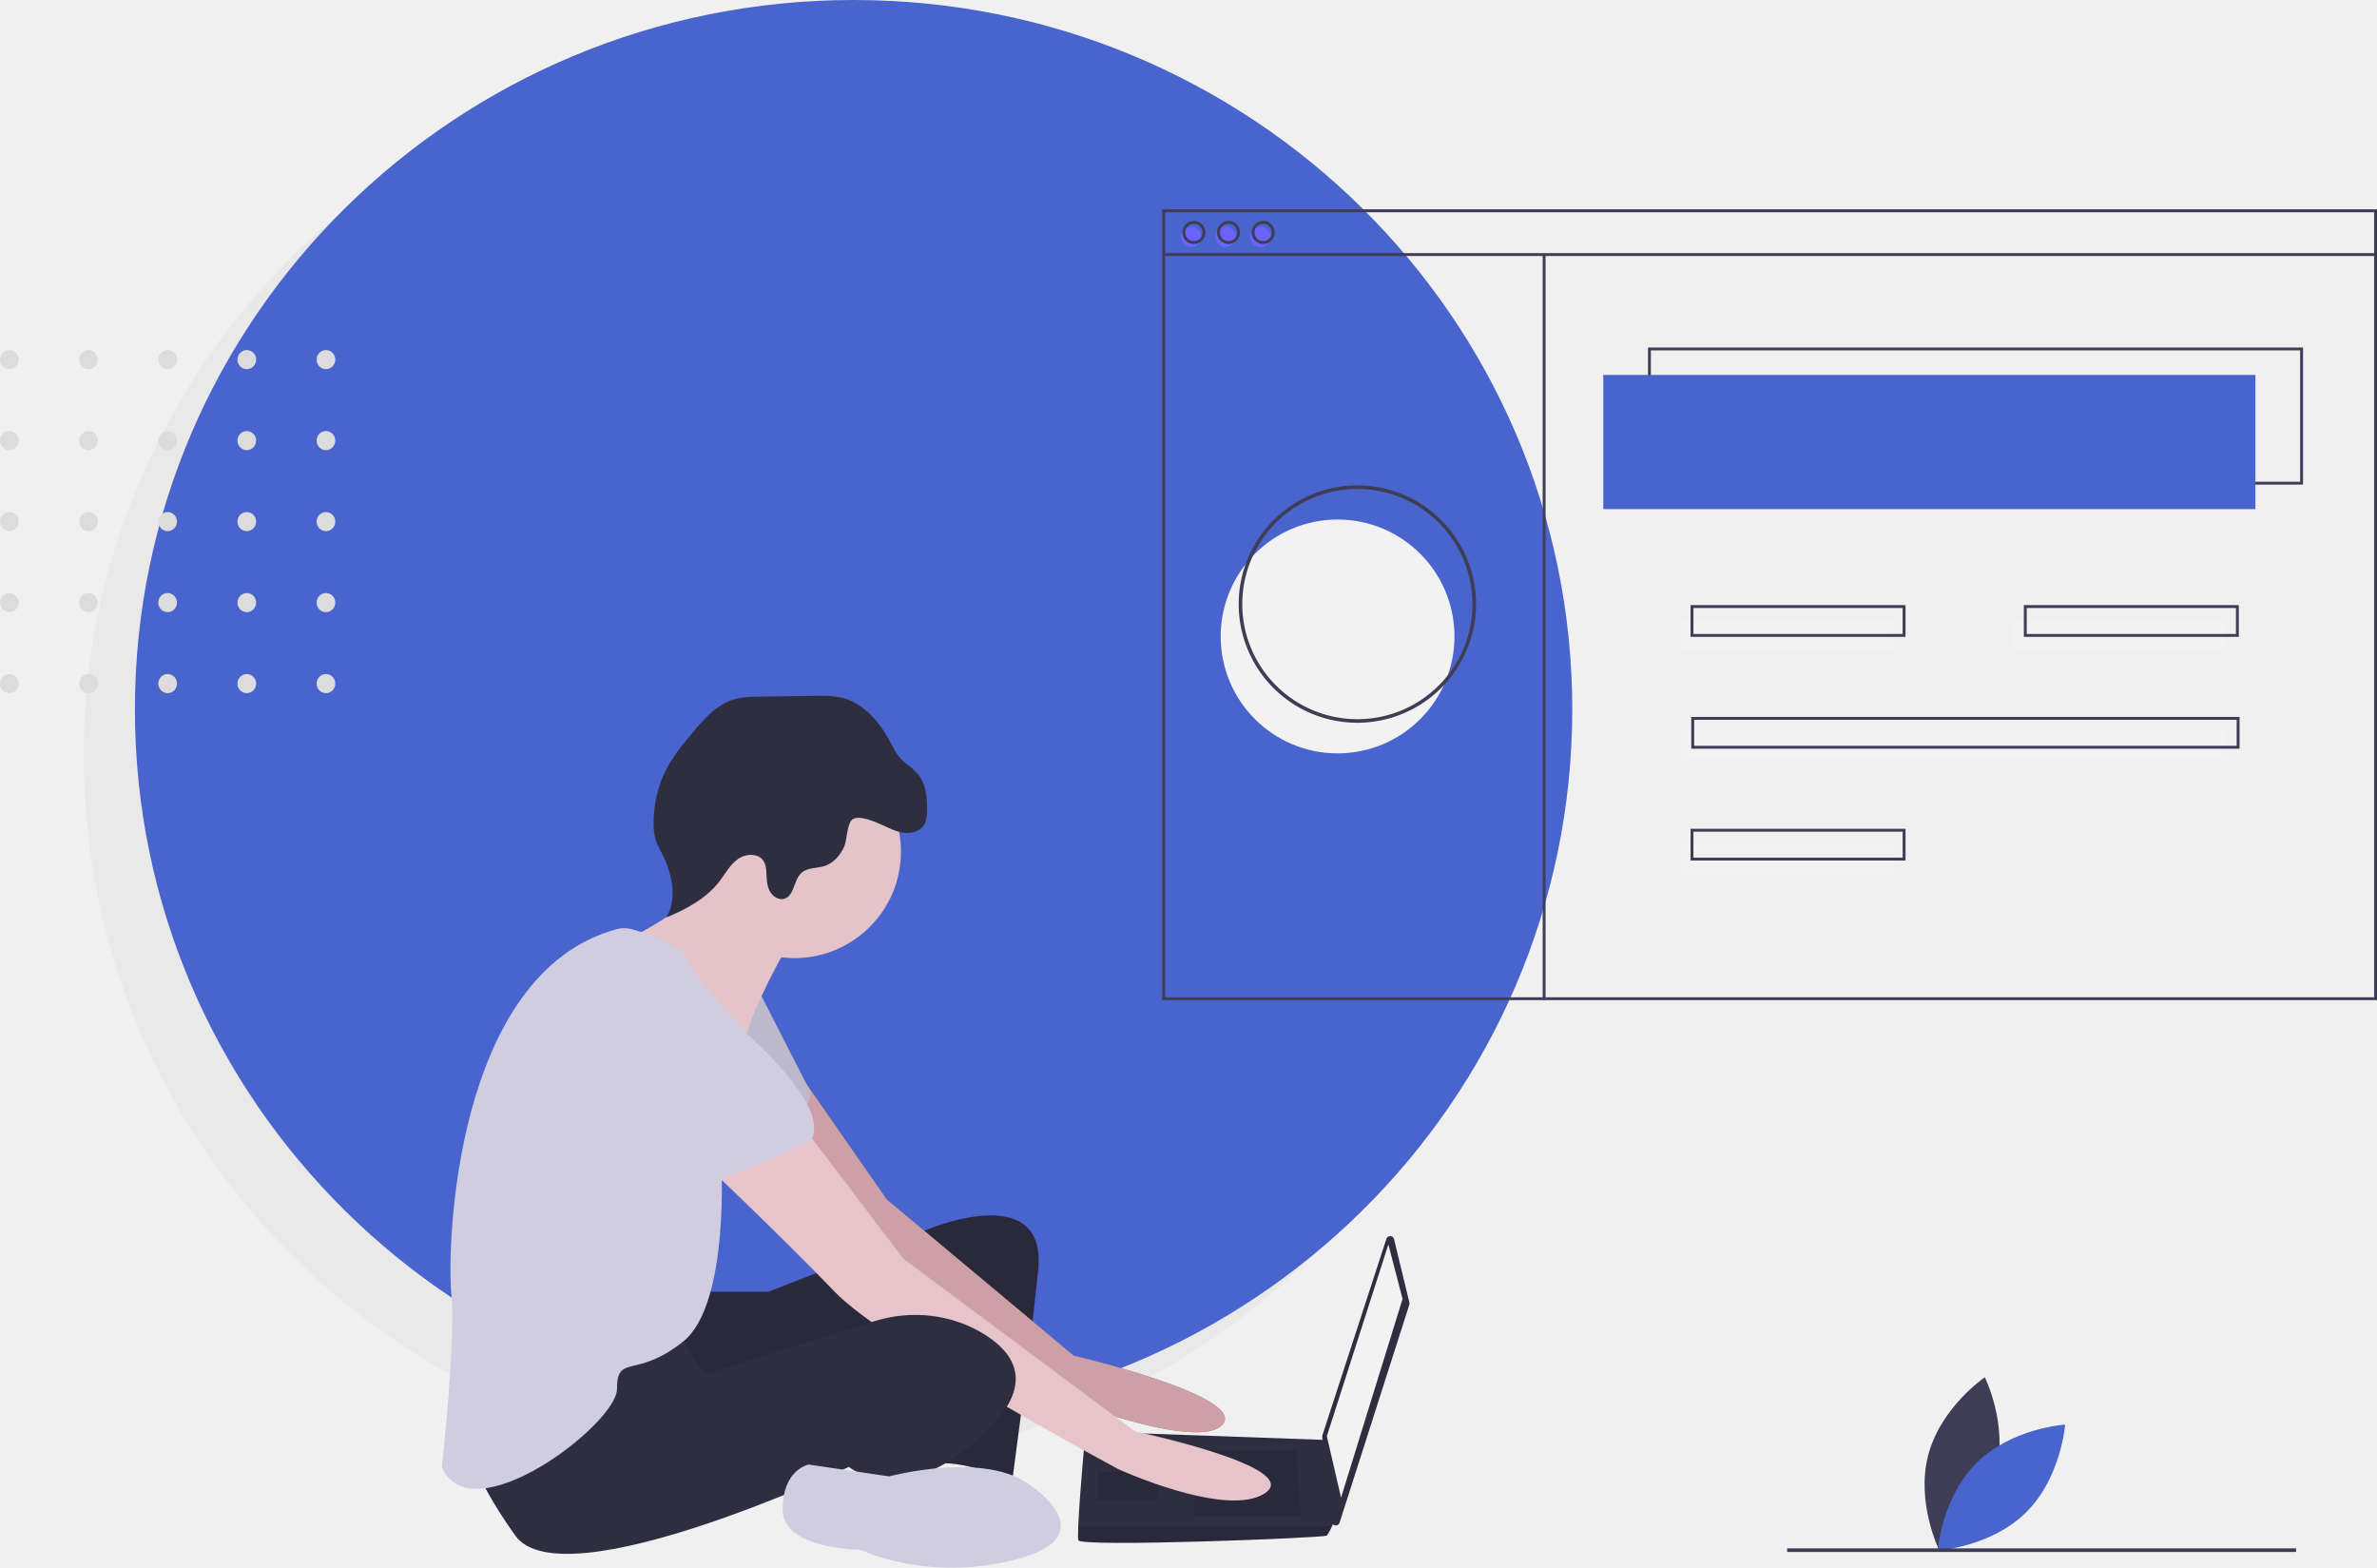
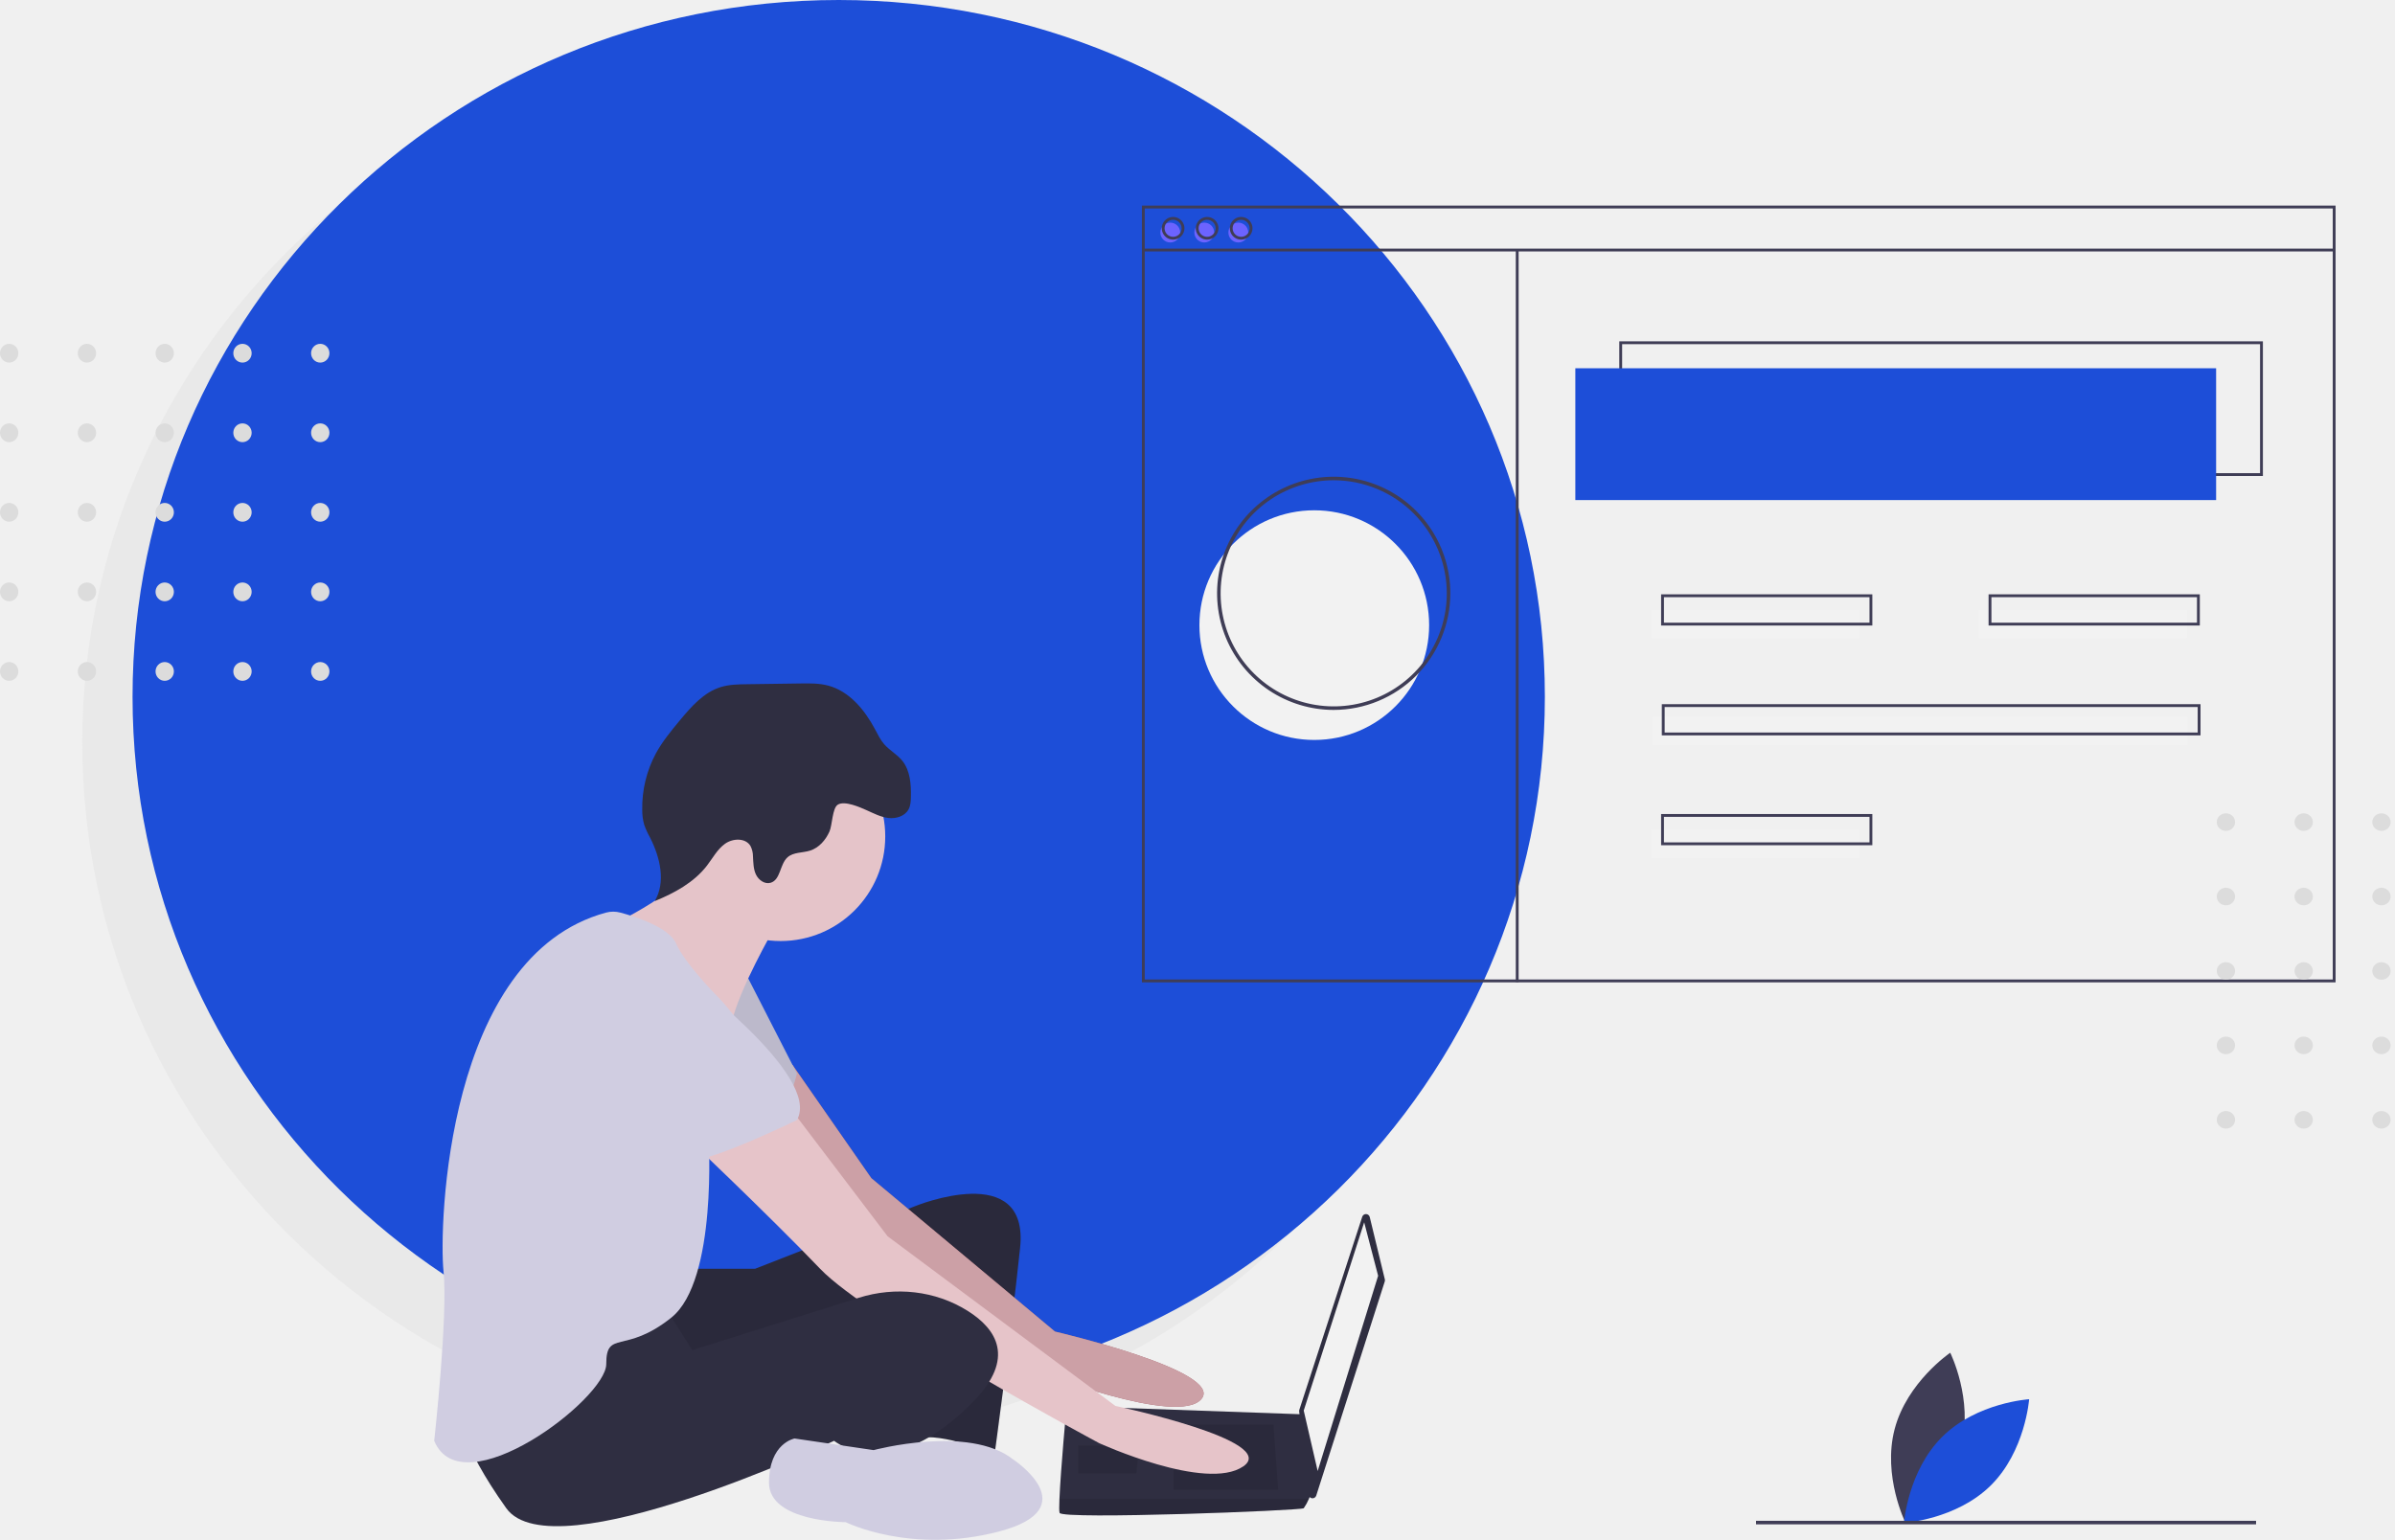
- <svg xmlns="http://www.w3.org/2000/svg" width="511" height="337" viewBox="0 0 511 337" fill="none">
+ <svg xmlns="http://www.w3.org/2000/svg" width="524" height="337" viewBox="0 0 524 337" fill="none">
  <ellipse cx="172.5" cy="162.5" rx="154.5" ry="152.5" fill="#E9E9E9" />
-   <ellipse cx="183.5" cy="152.5" rx="154.5" ry="152.5" fill="#4965CD" />
+   <ellipse cx="183.5" cy="152.5" rx="154.5" ry="152.5" fill="#1D4ED8" />
  <ellipse cx="2.008" cy="77.302" rx="2.008" ry="2.054" fill="#DCDCDC" />
  <ellipse cx="2.008" cy="94.713" rx="2.008" ry="2.054" fill="#DCDCDC" />
  <ellipse cx="2.008" cy="112.124" rx="2.008" ry="2.054" fill="#DCDCDC" />
  <ellipse cx="2.008" cy="129.535" rx="2.008" ry="2.054" fill="#DCDCDC" />
  <ellipse cx="2.008" cy="146.946" rx="2.008" ry="2.054" fill="#DCDCDC" />
  <ellipse cx="19.023" cy="77.302" rx="2.008" ry="2.054" fill="#DCDCDC" />
  <ellipse cx="19.023" cy="94.713" rx="2.008" ry="2.054" fill="#DCDCDC" />
  <ellipse cx="19.023" cy="112.124" rx="2.008" ry="2.054" fill="#DCDCDC" />
  <ellipse cx="19.023" cy="129.535" rx="2.008" ry="2.054" fill="#DCDCDC" />
  <ellipse cx="19.023" cy="146.946" rx="2.008" ry="2.054" fill="#DCDCDC" />
  <ellipse cx="36.038" cy="77.302" rx="2.008" ry="2.054" fill="#DCDCDC" />
  <ellipse cx="36.038" cy="94.713" rx="2.008" ry="2.054" fill="#DCDCDC" />
  <ellipse cx="36.038" cy="112.124" rx="2.008" ry="2.054" fill="#DCDCDC" />
  <ellipse cx="36.038" cy="129.535" rx="2.008" ry="2.054" fill="#DCDCDC" />
  <ellipse cx="36.038" cy="146.946" rx="2.008" ry="2.054" fill="#DCDCDC" />
  <ellipse cx="53.054" cy="77.302" rx="2.008" ry="2.054" fill="#DCDCDC" />
  <ellipse cx="53.054" cy="94.713" rx="2.008" ry="2.054" fill="#DCDCDC" />
  <ellipse cx="53.054" cy="112.124" rx="2.008" ry="2.054" fill="#DCDCDC" />
  <ellipse cx="53.054" cy="129.535" rx="2.008" ry="2.054" fill="#DCDCDC" />
  <ellipse cx="53.054" cy="146.946" rx="2.008" ry="2.054" fill="#DCDCDC" />
  <ellipse cx="70.069" cy="77.302" rx="2.008" ry="2.054" fill="#DCDCDC" />
  <ellipse cx="70.069" cy="94.713" rx="2.008" ry="2.054" fill="#DCDCDC" />
  <ellipse cx="70.069" cy="112.124" rx="2.008" ry="2.054" fill="#DCDCDC" />
  <ellipse cx="70.069" cy="129.535" rx="2.008" ry="2.054" fill="#DCDCDC" />
  <ellipse cx="70.069" cy="146.946" rx="2.008" ry="2.054" fill="#DCDCDC" />
  <g clip-path="url(#clip0)">
    <path d="M429.074 316.584C426.374 326.868 416.912 333.294 416.912 333.294C416.912 333.294 411.828 323.047 414.528 312.764C417.228 302.48 426.69 296.053 426.69 296.053C426.69 296.053 431.774 306.3 429.074 316.584Z" fill="#3F3D56" />
-     <path d="M424.978 314.408C417.415 321.881 416.569 333.288 416.569 333.288C416.569 333.288 427.985 332.58 435.548 325.108C443.11 317.635 443.956 306.228 443.956 306.228C443.956 306.228 432.541 306.936 424.978 314.408Z" fill="#4965CD" />
+     <path d="M424.978 314.408C417.415 321.881 416.569 333.288 416.569 333.288C416.569 333.288 427.985 332.58 435.548 325.108C443.11 317.635 443.956 306.228 443.956 306.228C443.956 306.228 432.541 306.936 424.978 314.408Z" fill="#1D4ED8" />
    <path d="M150.953 277.682H165.196L200.294 263.947C200.294 263.947 225.219 253.772 223.184 273.104C221.149 292.435 217.589 318.38 217.589 318.38C217.589 318.38 206.398 313.293 200.294 314.819C194.19 316.345 198.259 283.787 198.259 283.787C198.259 283.787 148.41 307.697 143.832 304.645C139.254 301.592 138.237 280.226 138.237 280.226L150.953 277.682Z" fill="#2F2E41" />
    <path opacity="0.1" d="M150.953 277.682H165.196L200.294 263.947C200.294 263.947 225.219 253.772 223.184 273.104C221.149 292.435 217.589 318.38 217.589 318.38C217.589 318.38 206.398 313.293 200.294 314.819C194.19 316.345 198.259 283.787 198.259 283.787C198.259 283.787 148.41 307.697 143.832 304.645C139.254 301.592 138.237 280.226 138.237 280.226L150.953 277.682Z" fill="black" />
    <path d="M173.393 233.074L190.629 257.842L230.814 291.418C230.814 291.418 267.947 300.066 262.86 306.171C257.773 312.275 226.745 300.066 226.745 300.066C226.745 300.066 180.456 266.49 178.93 263.947C177.404 261.403 160.618 237.493 160.618 237.493L173.393 233.074Z" fill="#A0616A" />
    <path d="M173.393 233.074L190.629 257.842L230.814 291.418C230.814 291.418 267.947 300.066 262.86 306.171C257.773 312.275 226.745 300.066 226.745 300.066C226.745 300.066 180.456 266.49 178.93 263.947C177.404 261.403 160.618 237.493 160.618 237.493L173.393 233.074Z" fill="#CCA0A6" />
    <path d="M163.161 213.074L174.352 234.949C174.352 234.949 171.809 245.633 167.739 246.65C163.67 247.667 146.375 233.423 146.375 233.423L163.161 213.074Z" fill="#D0CDE1" />
    <path opacity="0.1" d="M163.161 213.074L174.352 234.949C174.352 234.949 171.809 245.633 167.739 246.65C163.67 247.667 146.375 233.423 146.375 233.423L163.161 213.074Z" fill="black" />
    <path d="M299.683 266.356L302.988 279.993C303.025 280.145 303.02 280.305 302.972 280.454L287.977 327.318C287.917 327.504 287.796 327.664 287.633 327.771C287.471 327.878 287.276 327.926 287.082 327.907C286.888 327.887 286.707 327.802 286.568 327.666C286.429 327.529 286.341 327.349 286.319 327.155L284.245 308.898C284.231 308.777 284.244 308.654 284.281 308.538L298.045 266.293C298.103 266.116 298.216 265.964 298.368 265.858C298.52 265.752 298.703 265.698 298.888 265.705C299.073 265.713 299.251 265.78 299.394 265.897C299.538 266.015 299.639 266.176 299.683 266.356Z" fill="#2F2E41" />
    <path d="M298.467 267.508L301.519 279.208L288.293 321.941L285.241 308.714L298.467 267.508Z" fill="#F2F2F2" />
-     <path d="M231.831 331.098C232.34 332.624 284.733 330.589 285.241 330.081C285.685 329.444 286.06 328.762 286.36 328.046C286.839 327.028 287.276 326.011 287.276 326.011L285.241 309.538L233.357 307.697C233.357 307.697 232.06 321.656 231.796 328.046C231.73 329.659 231.73 330.793 231.831 331.098Z" fill="#2F2E41" />
+     <path d="M231.831 331.098C232.34 332.624 284.733 330.589 285.241 330.081C285.685 329.444 286.06 328.762 286.361 328.046C286.839 327.028 287.276 326.011 287.276 326.011L285.241 309.538L233.357 307.697C233.357 307.697 232.06 321.656 231.796 328.046C231.73 329.659 231.73 330.793 231.831 331.098Z" fill="#2F2E41" />
    <path opacity="0.1" d="M278.629 311.767L279.646 326.011H256.756V311.767H278.629Z" fill="black" />
    <path opacity="0.1" d="M249.126 316.345L249.263 316.318L248.617 322.45H235.901V316.345H249.126Z" fill="black" />
-     <path opacity="0.1" d="M231.831 331.098C232.34 332.624 284.733 330.59 285.241 330.081C285.685 329.444 286.06 328.762 286.36 328.046H231.796C231.73 329.659 231.73 330.793 231.831 331.098Z" fill="black" />
+     <path opacity="0.1" d="M231.831 331.098C232.34 332.624 284.733 330.59 285.241 330.081C285.685 329.444 286.06 328.762 286.361 328.046H231.796C231.73 329.659 231.73 330.793 231.831 331.098Z" fill="black" />
    <path d="M170.791 205.952C183.433 205.952 193.681 195.703 193.681 183.059C193.681 170.416 183.433 160.167 170.791 160.167C158.15 160.167 147.901 170.416 147.901 183.059C147.901 195.703 158.15 205.952 170.791 205.952Z" fill="#E5C4C9" />
    <path d="M169.265 203.408C169.265 203.408 161.635 216.635 160.109 223.757C158.583 230.879 137.219 209.513 137.219 209.513L134.422 202.136C134.422 202.136 154.514 192.725 152.988 185.094C151.462 177.463 169.265 203.408 169.265 203.408Z" fill="#E5C4C9" />
    <path d="M173.335 243.089L194.19 270.56L244.039 307.697C244.039 307.697 280.155 315.328 272.016 320.924C263.877 326.52 240.479 315.837 240.479 315.837C240.479 315.837 190.121 288.874 179.439 277.682C168.757 266.49 148.919 247.667 148.919 247.667L173.335 243.089Z" fill="#E6C4C9" />
    <path d="M145.358 285.822L151.462 295.487L187.891 284.025C195.884 281.51 204.649 282.436 211.739 286.903C218.097 290.909 222.167 297.268 213.011 306.679C194.699 325.502 182.491 315.328 182.491 315.328C182.491 315.328 120.942 344.325 110.769 330.081C100.595 315.836 100.087 308.714 100.087 308.714C100.087 308.714 139.254 284.295 145.358 285.822Z" fill="#2F2E41" />
    <path d="M221.658 319.398C221.658 319.398 237.935 330.081 218.606 335.168C199.277 340.255 185.034 333.133 185.034 333.133C185.034 333.133 168.248 333.133 168.248 324.485C168.248 315.837 173.843 314.819 173.843 314.819L191.138 317.363C191.138 317.363 211.993 311.767 221.658 319.398Z" fill="#D0CDE1" />
    <path d="M189.569 177.301C191.127 177.995 192.672 178.817 194.366 179.019C196.06 179.221 197.988 178.629 198.79 177.123C199.223 176.31 199.272 175.353 199.292 174.432C199.354 171.638 199.152 168.618 197.382 166.457C196.255 165.081 194.611 164.213 193.445 162.871C192.609 161.909 192.053 160.743 191.455 159.619C189.187 155.359 185.829 151.265 181.163 150.037C179.214 149.524 177.17 149.549 175.155 149.578L163.404 149.744C161.502 149.77 159.571 149.802 157.751 150.352C153.968 151.496 151.214 154.677 148.692 157.719C146.805 159.995 144.913 162.295 143.497 164.89C141.466 168.678 140.439 172.922 140.514 177.219C140.499 178.321 140.641 179.419 140.937 180.481C141.283 181.455 141.712 182.397 142.219 183.297C144.423 187.626 145.731 193.034 143.249 197.21C147.561 195.448 151.826 193.139 154.67 189.451C155.942 187.801 156.94 185.869 158.636 184.658C160.331 183.448 163.094 183.343 164.182 185.12C164.556 185.838 164.748 186.638 164.743 187.448C164.822 188.782 164.82 190.167 165.385 191.378C165.951 192.588 167.298 193.565 168.584 193.203C170.798 192.579 170.586 189.18 172.292 187.635C173.588 186.463 175.586 186.687 177.251 186.154C179.19 185.534 180.645 183.854 181.474 181.994C182.104 180.581 182.095 176.882 183.287 176.116C184.782 175.156 188.183 176.683 189.569 177.301Z" fill="#2F2E41" />
    <path d="M132.605 199.723C133.634 199.449 134.719 199.451 135.747 199.731C139.012 200.608 146.332 202.929 147.901 206.461C149.936 211.039 157.057 218.161 157.057 218.161C157.057 218.161 166.722 227.827 164.687 234.441C162.653 241.054 155.023 248.685 155.023 248.685C155.023 248.685 157.057 280.226 146.884 288.365C136.711 296.505 132.641 290.909 132.641 298.54C132.641 306.171 101.104 330.081 95 315.328C95 315.328 98.052 287.857 97.035 278.191C96.032 268.664 97.5 209.228 132.605 199.723Z" fill="#D0CDE1" />
    <path d="M148.919 212.565C148.919 212.565 179.947 235.458 174.352 245.124C174.352 245.124 155.531 254.281 151.462 253.772C147.393 253.263 131.624 235.458 127.555 233.932C123.485 232.406 121.451 204.935 148.919 212.565Z" fill="#D0CDE1" />
    <path d="M287.549 161.942C301.427 161.942 312.677 150.69 312.677 136.81C312.677 122.931 301.427 111.679 287.549 111.679C273.67 111.679 262.42 122.931 262.42 136.81C262.42 150.69 273.67 161.942 287.549 161.942Z" fill="#F2F2F2" />
    <path d="M495.098 104.171H354.281V74.702H495.098V104.171ZM354.902 103.551H494.477V75.322H354.902V103.551Z" fill="#3F3D56" />
-     <path d="M484.862 80.596H344.666V109.445H484.862V80.596Z" fill="#4965CD" />
+     <path d="M484.862 80.596H344.666V109.445H484.862V80.596Z" fill="#1D4ED8" />
    <path d="M256.042 53.065C257.241 53.065 258.213 52.093 258.213 50.894C258.213 49.695 257.241 48.722 256.042 48.722C254.842 48.722 253.87 49.695 253.87 50.894C253.87 52.093 254.842 53.065 256.042 53.065Z" fill="#6C63FF" />
-     <path d="M263.486 53.065C264.685 53.065 265.657 52.093 265.657 50.894C265.657 49.695 264.685 48.722 263.486 48.722C262.286 48.722 261.314 49.695 261.314 50.894C261.314 52.093 262.286 53.065 263.486 53.065Z" fill="#6C63FF" />
+     <path d="M263.486 53.065C264.685 53.065 265.657 52.093 265.657 50.894C265.657 49.695 264.685 48.722 263.486 48.722C262.287 48.722 261.314 49.695 261.314 50.894C261.314 52.093 262.287 53.065 263.486 53.065Z" fill="#6C63FF" />
    <path d="M270.93 53.065C272.129 53.065 273.101 52.093 273.101 50.894C273.101 49.695 272.129 48.722 270.93 48.722C269.731 48.722 268.758 49.695 268.758 50.894C268.758 52.093 269.731 53.065 270.93 53.065Z" fill="#6C63FF" />
    <path d="M511 214.992H249.838V45H511V214.992ZM250.459 214.371H510.38V45.62H250.459V214.371Z" fill="#3F3D56" />
    <path d="M510.69 54.41H250.148V55.03H510.69V54.41Z" fill="#3F3D56" />
-     <path d="M256.662 52.445C256.171 52.445 255.691 52.299 255.283 52.027C254.875 51.754 254.557 51.366 254.369 50.913C254.182 50.459 254.133 49.96 254.228 49.479C254.324 48.998 254.56 48.556 254.907 48.208C255.254 47.861 255.697 47.625 256.178 47.529C256.659 47.434 257.158 47.483 257.612 47.67C258.065 47.858 258.452 48.176 258.725 48.584C258.998 48.993 259.143 49.472 259.143 49.963C259.143 50.621 258.881 51.252 258.416 51.717C257.951 52.182 257.32 52.444 256.662 52.445ZM256.662 48.102C256.294 48.102 255.934 48.211 255.628 48.416C255.322 48.62 255.083 48.911 254.943 49.251C254.802 49.591 254.765 49.965 254.837 50.326C254.909 50.687 255.086 51.019 255.346 51.279C255.606 51.54 255.938 51.717 256.299 51.789C256.66 51.861 257.034 51.824 257.374 51.683C257.714 51.542 258.005 51.303 258.209 50.997C258.414 50.691 258.523 50.331 258.523 49.963C258.522 49.47 258.326 48.997 257.977 48.648C257.628 48.299 257.155 48.102 256.662 48.102Z" fill="#3F3D56" />
-     <path d="M264.106 52.445C263.615 52.445 263.135 52.299 262.727 52.027C262.319 51.754 262.001 51.366 261.814 50.913C261.626 50.459 261.577 49.96 261.672 49.479C261.768 48.998 262.004 48.556 262.351 48.208C262.698 47.861 263.141 47.625 263.622 47.529C264.103 47.434 264.602 47.483 265.056 47.67C265.509 47.858 265.897 48.176 266.169 48.584C266.442 48.993 266.587 49.472 266.587 49.963C266.587 50.621 266.325 51.252 265.86 51.717C265.395 52.182 264.764 52.444 264.106 52.445ZM264.106 48.102C263.738 48.102 263.378 48.211 263.072 48.416C262.766 48.62 262.528 48.911 262.387 49.251C262.246 49.591 262.209 49.965 262.281 50.326C262.353 50.687 262.53 51.019 262.79 51.279C263.05 51.54 263.382 51.717 263.743 51.789C264.104 51.861 264.478 51.824 264.818 51.683C265.158 51.542 265.449 51.303 265.653 50.997C265.858 50.691 265.967 50.331 265.967 49.963C265.966 49.47 265.77 48.997 265.421 48.648C265.072 48.299 264.599 48.102 264.106 48.102Z" fill="#3F3D56" />
-     <path d="M271.55 52.445C271.059 52.445 270.58 52.299 270.171 52.027C269.763 51.754 269.445 51.366 269.258 50.913C269.07 50.459 269.021 49.96 269.116 49.479C269.212 48.998 269.448 48.556 269.795 48.208C270.142 47.861 270.585 47.625 271.066 47.529C271.547 47.434 272.046 47.483 272.5 47.67C272.953 47.858 273.341 48.176 273.613 48.584C273.886 48.993 274.031 49.472 274.031 49.963C274.031 50.621 273.769 51.252 273.304 51.717C272.839 52.182 272.208 52.444 271.55 52.445ZM271.55 48.102C271.182 48.102 270.822 48.211 270.516 48.416C270.21 48.62 269.972 48.911 269.831 49.251C269.69 49.591 269.653 49.965 269.725 50.326C269.797 50.687 269.974 51.019 270.234 51.279C270.494 51.54 270.826 51.717 271.187 51.789C271.548 51.861 271.922 51.824 272.262 51.683C272.602 51.542 272.893 51.303 273.097 50.997C273.302 50.691 273.411 50.331 273.411 49.963C273.41 49.47 273.214 48.997 272.865 48.648C272.516 48.299 272.043 48.102 271.55 48.102Z" fill="#3F3D56" />
+     <path d="M256.662 52.445C256.171 52.445 255.692 52.299 255.283 52.027C254.875 51.754 254.557 51.366 254.37 50.913C254.182 50.459 254.133 49.96 254.228 49.479C254.324 48.998 254.56 48.556 254.907 48.208C255.254 47.861 255.697 47.625 256.178 47.529C256.659 47.434 257.158 47.483 257.612 47.67C258.065 47.858 258.453 48.176 258.725 48.584C258.998 48.993 259.143 49.472 259.143 49.963C259.143 50.621 258.881 51.252 258.416 51.717C257.951 52.182 257.32 52.444 256.662 52.445ZM256.662 48.102C256.294 48.102 255.934 48.211 255.628 48.416C255.322 48.62 255.084 48.911 254.943 49.251C254.802 49.591 254.765 49.965 254.837 50.326C254.909 50.687 255.086 51.019 255.346 51.279C255.606 51.54 255.938 51.717 256.299 51.789C256.66 51.861 257.034 51.824 257.374 51.683C257.714 51.542 258.005 51.303 258.209 50.997C258.414 50.691 258.523 50.331 258.523 49.963C258.522 49.47 258.326 48.997 257.977 48.648C257.628 48.299 257.155 48.102 256.662 48.102Z" fill="#3F3D56" />
+     <path d="M264.106 52.445C263.615 52.445 263.135 52.299 262.727 52.027C262.319 51.754 262.001 51.366 261.814 50.913C261.626 50.459 261.577 49.96 261.672 49.479C261.768 48.998 262.004 48.556 262.351 48.208C262.698 47.861 263.141 47.625 263.622 47.529C264.103 47.434 264.602 47.483 265.056 47.67C265.509 47.858 265.896 48.176 266.169 48.584C266.442 48.993 266.587 49.472 266.587 49.963C266.587 50.621 266.325 51.252 265.86 51.717C265.395 52.182 264.764 52.444 264.106 52.445ZM264.106 48.102C263.738 48.102 263.378 48.211 263.072 48.416C262.766 48.62 262.527 48.911 262.387 49.251C262.246 49.591 262.209 49.965 262.281 50.326C262.353 50.687 262.53 51.019 262.79 51.279C263.05 51.54 263.382 51.717 263.743 51.789C264.104 51.861 264.478 51.824 264.818 51.683C265.158 51.542 265.449 51.303 265.653 50.997C265.858 50.691 265.967 50.331 265.967 49.963C265.966 49.47 265.77 48.997 265.421 48.648C265.072 48.299 264.599 48.102 264.106 48.102Z" fill="#3F3D56" />
+     <path d="M271.55 52.445C271.059 52.445 270.58 52.299 270.172 52.027C269.763 51.754 269.445 51.366 269.258 50.913C269.07 50.459 269.021 49.96 269.116 49.479C269.212 48.998 269.448 48.556 269.795 48.208C270.143 47.861 270.585 47.625 271.066 47.529C271.547 47.434 272.046 47.483 272.5 47.67C272.953 47.858 273.341 48.176 273.613 48.584C273.886 48.993 274.031 49.472 274.031 49.963C274.031 50.621 273.769 51.252 273.304 51.717C272.839 52.182 272.208 52.444 271.55 52.445ZM271.55 48.102C271.182 48.102 270.822 48.211 270.516 48.416C270.21 48.62 269.972 48.911 269.831 49.251C269.69 49.591 269.653 49.965 269.725 50.326C269.797 50.687 269.974 51.019 270.234 51.279C270.494 51.54 270.826 51.717 271.187 51.789C271.548 51.861 271.922 51.824 272.262 51.683C272.602 51.542 272.893 51.303 273.097 50.997C273.302 50.691 273.411 50.331 273.411 49.963C273.411 49.47 273.214 48.997 272.865 48.648C272.516 48.299 272.043 48.102 271.55 48.102Z" fill="#3F3D56" />
    <path d="M332.258 54.72H331.638V214.922H332.258V54.72Z" fill="#3F3D56" />
    <path d="M406.855 133.486H361.26V139.69H406.855V133.486Z" fill="#F2F2F2" />
    <path d="M478.504 133.486H432.909V139.69H478.504V133.486Z" fill="#F2F2F2" />
    <path d="M409.646 136.898H363.431V130.073H409.646V136.898ZM364.052 136.277H409.026V130.694H364.052V136.277Z" fill="#3F3D56" />
    <path d="M406.855 181.567H361.26V187.771H406.855V181.567Z" fill="#F2F2F2" />
    <path d="M409.646 184.979H363.431V178.155H409.646V184.979ZM364.052 184.359H409.026V178.775H364.052V184.359Z" fill="#3F3D56" />
    <path d="M478.659 156.906H361.415V163.11H478.659V156.906Z" fill="#F2F2F2" />
    <path d="M481.45 160.939H363.586V154.114H481.45V160.939ZM364.207 160.318H480.83V154.735H364.207V160.318Z" fill="#3F3D56" />
    <path d="M481.295 136.898H435.08V130.073H481.295V136.898ZM435.701 136.277H480.675V130.694H435.701V136.277Z" fill="#3F3D56" />
-     <path d="M291.801 155.369C286.755 155.369 281.822 153.872 277.626 151.068C273.43 148.264 270.159 144.279 268.228 139.616C266.297 134.953 265.792 129.823 266.776 124.873C267.761 119.923 270.191 115.376 273.759 111.807C277.327 108.238 281.874 105.808 286.823 104.823C291.773 103.838 296.903 104.344 301.565 106.275C306.228 108.207 310.213 111.477 313.016 115.674C315.82 119.87 317.316 124.804 317.316 129.851C317.309 136.616 314.618 143.103 309.835 147.887C305.051 152.67 298.566 155.361 291.801 155.369ZM291.801 105.106C286.908 105.106 282.124 106.557 278.055 109.276C273.986 111.995 270.815 115.86 268.942 120.381C267.07 124.903 266.58 129.878 267.534 134.678C268.489 139.478 270.846 143.888 274.306 147.348C277.766 150.809 282.175 153.166 286.974 154.12C291.774 155.075 296.748 154.585 301.269 152.712C305.79 150.839 309.655 147.668 312.373 143.598C315.092 139.529 316.543 134.745 316.543 129.851C316.536 123.29 313.927 117.001 309.288 112.362C304.65 107.723 298.361 105.113 291.801 105.106Z" fill="#3F3D56" />
+     <path d="M291.801 155.369C286.755 155.369 281.822 153.872 277.626 151.068C273.43 148.264 270.159 144.279 268.228 139.616C266.297 134.953 265.792 129.823 266.776 124.873C267.761 119.923 270.191 115.376 273.759 111.807C277.327 108.238 281.874 105.808 286.823 104.823C291.773 103.838 296.903 104.344 301.565 106.275C306.228 108.207 310.213 111.477 313.016 115.674C315.82 119.87 317.316 124.804 317.316 129.851C317.309 136.616 314.618 143.103 309.835 147.887C305.051 152.67 298.566 155.361 291.801 155.369ZM291.801 105.106C286.908 105.106 282.124 106.557 278.055 109.276C273.986 111.995 270.815 115.86 268.942 120.381C267.07 124.903 266.58 129.878 267.535 134.678C268.489 139.478 270.846 143.888 274.306 147.348C277.766 150.809 282.175 153.166 286.974 154.12C291.774 155.075 296.748 154.585 301.269 152.712C305.791 150.839 309.655 147.668 312.373 143.598C315.092 139.529 316.543 134.745 316.543 129.851C316.536 123.29 313.927 117.001 309.288 112.362C304.65 107.723 298.361 105.113 291.801 105.106Z" fill="#3F3D56" />
    <path d="M493.603 332.836H384.197V333.609H493.603V332.836Z" fill="#3F3D56" />
  </g>
+   <ellipse cx="487.008" cy="179.922" rx="2.008" ry="1.922" fill="#DCDCDC" />
+   <ellipse cx="487.008" cy="196.211" rx="2.008" ry="1.922" fill="#DCDCDC" />
+   <ellipse cx="487.008" cy="212.5" rx="2.008" ry="1.922" fill="#DCDCDC" />
+   <ellipse cx="487.008" cy="228.789" rx="2.008" ry="1.922" fill="#DCDCDC" />
+   <ellipse cx="487.008" cy="245.078" rx="2.008" ry="1.922" fill="#DCDCDC" />
+   <ellipse cx="504.023" cy="179.922" rx="2.008" ry="1.922" fill="#DCDCDC" />
+   <ellipse cx="504.023" cy="196.211" rx="2.008" ry="1.922" fill="#DCDCDC" />
+   <ellipse cx="504.023" cy="212.5" rx="2.008" ry="1.922" fill="#DCDCDC" />
+   <ellipse cx="504.023" cy="228.789" rx="2.008" ry="1.922" fill="#DCDCDC" />
+   <ellipse cx="504.023" cy="245.078" rx="2.008" ry="1.922" fill="#DCDCDC" />
+   <ellipse cx="521.038" cy="179.922" rx="2.008" ry="1.922" fill="#DCDCDC" />
+   <ellipse cx="521.038" cy="196.211" rx="2.008" ry="1.922" fill="#DCDCDC" />
+   <ellipse cx="521.038" cy="212.5" rx="2.008" ry="1.922" fill="#DCDCDC" />
+   <ellipse cx="521.038" cy="228.789" rx="2.008" ry="1.922" fill="#DCDCDC" />
+   <ellipse cx="521.038" cy="245.078" rx="2.008" ry="1.922" fill="#DCDCDC" />
  <defs>
    <clipPath id="clip0">
      <rect width="416" height="292" fill="white" transform="translate(95 45)" />
    </clipPath>
  </defs>
</svg>
